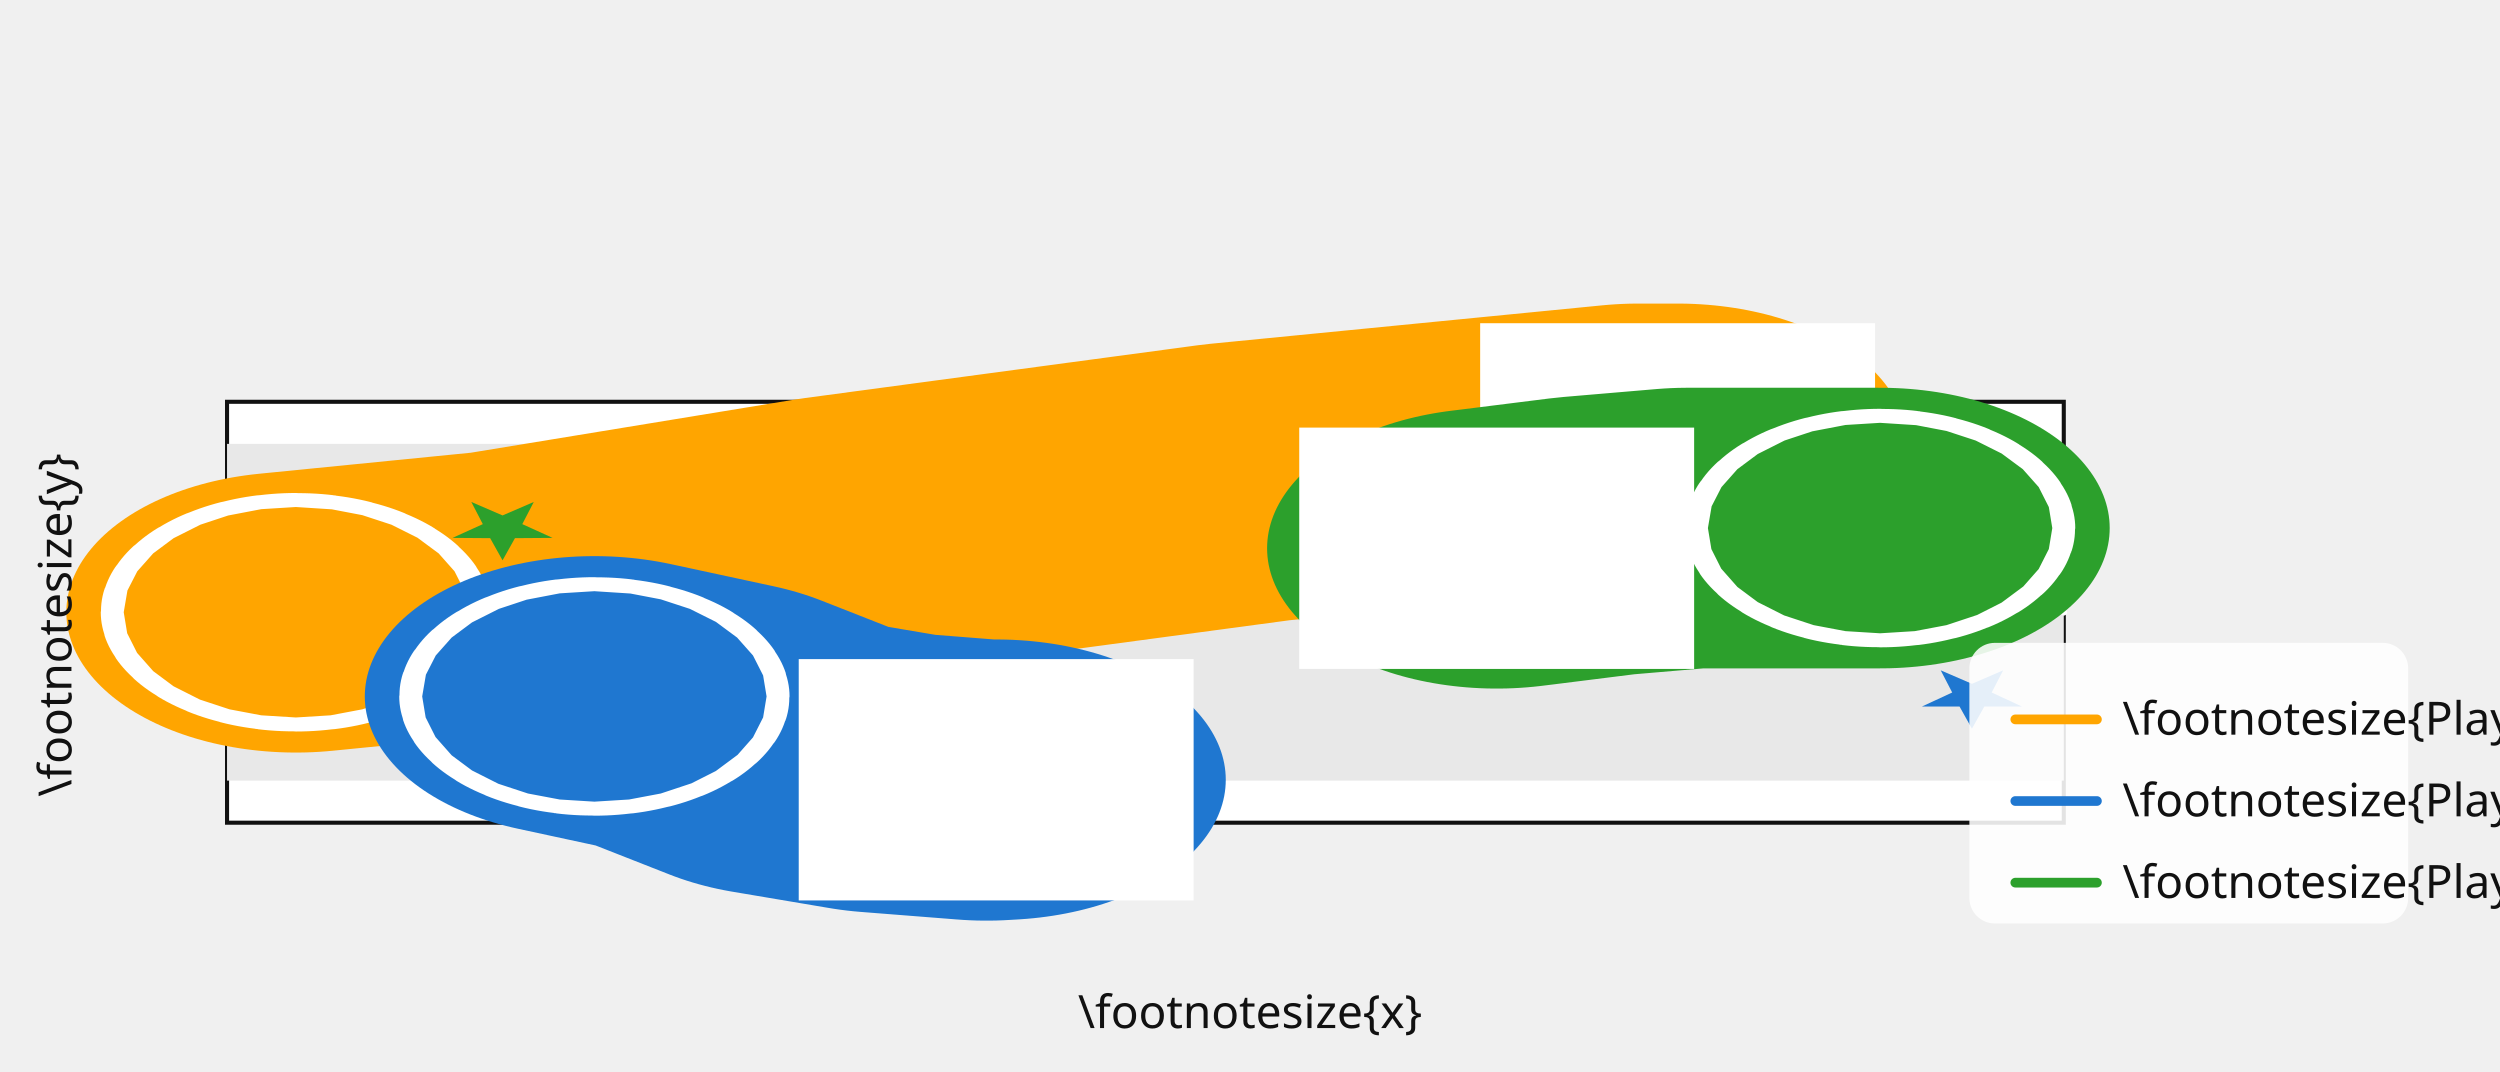
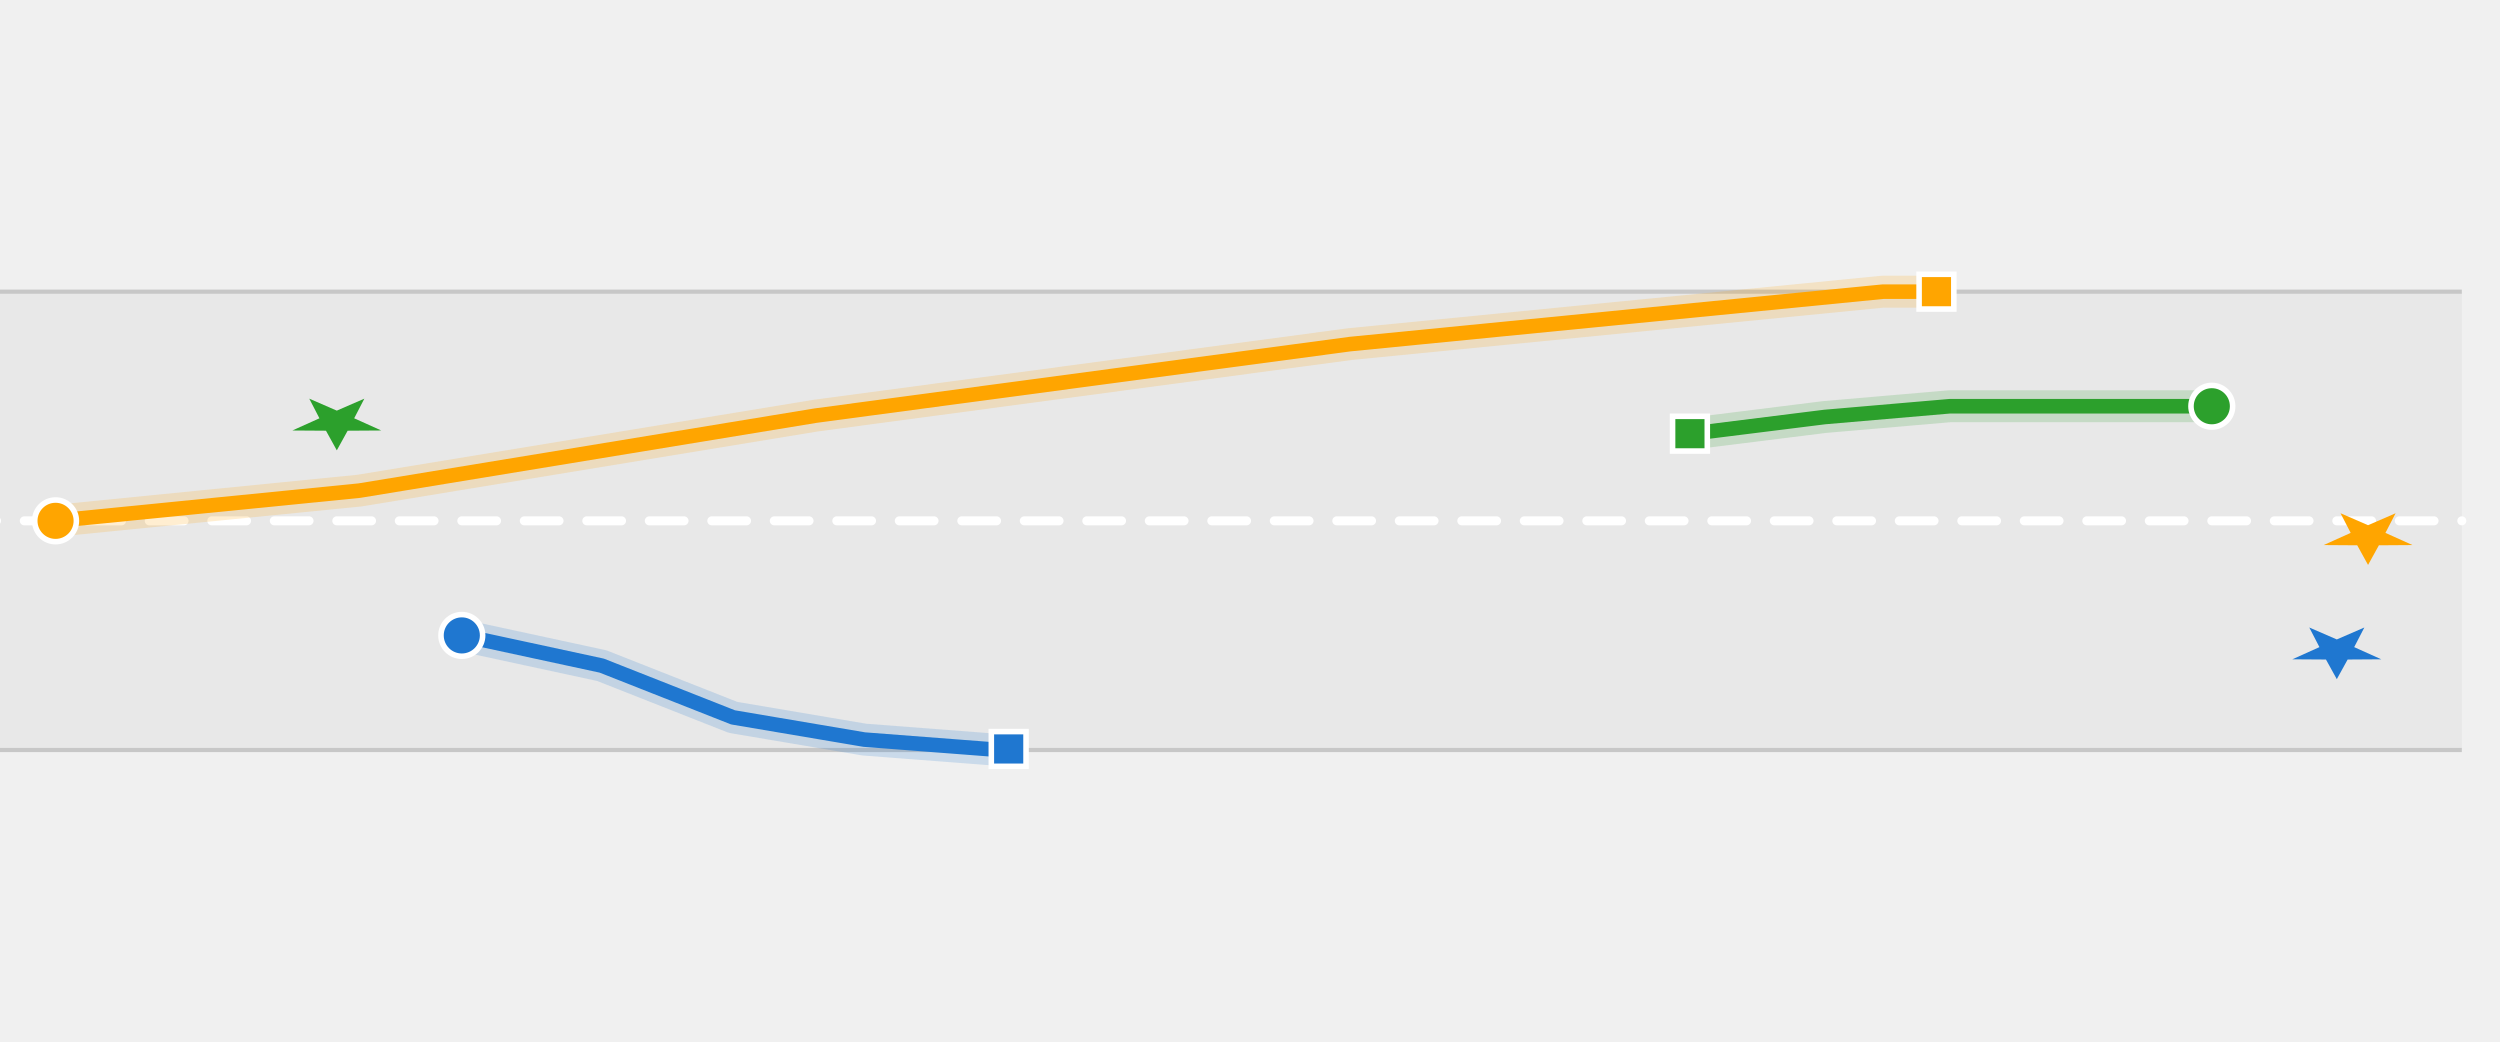
- <svg xmlns="http://www.w3.org/2000/svg" width="980" height="420" viewBox="0 0 980 420" version="1.1">
+ <svg xmlns="http://www.w3.org/2000/svg" width="960" height="400" viewBox="100 90 720 300" version="1.1">
  <defs>
    <style>
-       .title { font-family: Sans; font-size: 24px; font-weight: 700; fill: #111111; vector-effect: non-scaling-stroke; }
-       .axis { font-family: Sans; font-size: 18px; fill: #111111; vector-effect: non-scaling-stroke; }
-       .legend { font-family: Sans; font-size: 18px; fill: #111111; vector-effect: non-scaling-stroke; }
-       .plot-outline { fill: #ffffff; stroke: #111111; stroke-width: 1.6; vector-effect: non-scaling-stroke; }
-       .road { fill: #e8e8e8; stroke: none; vector-effect: non-scaling-stroke; }
-       .centerline { fill: none; stroke: #ffffff; stroke-width: 2.6; stroke-dasharray: 10 8; stroke-linecap: round; vector-effect: non-scaling-stroke; }
+       .road { fill: #e8e8e8; stroke: none; }
+       .lane-edge { fill: none; stroke: #c7c7c7; stroke-width: 1.2; }
+       .centerline { fill: none; stroke: #ffffff; stroke-width: 2.6; stroke-dasharray: 10 8; stroke-linecap: round; }
+       .buffer1, .buffer2, .buffer3 { fill: none; stroke-width: 9.2; stroke-linecap: round; stroke-linejoin: round; stroke-opacity: 0.18; }
+       .buffer1 { stroke: #ffa500; }
+       .buffer2 { stroke: #1f77d0; }
+       .buffer3 { stroke: #2ca02c; }
+       .traj1, .traj2, .traj3 { fill: none; stroke-width: 4.2; stroke-linecap: round; stroke-linejoin: round; }
+       .traj1 { stroke: #ffa500; }
+       .traj2 { stroke: #1f77d0; }
+       .traj3 { stroke: #2ca02c; }
+       .marker1, .marker2, .marker3 { stroke: #ffffff; stroke-width: 1.6; }
+       .marker1 { fill: #ffa500; }
+       .marker2 { fill: #1f77d0; }
+       .marker3 { fill: #2ca02c; }
      .goal1 { fill: #ffa500; }
      .goal2 { fill: #1f77d0; }
      .goal3 { fill: #2ca02c; }
    </style>
  </defs>
-   <g id="plot" transform="translate(485 240) scale(180 -110)">
-     <rect x="-2.2" y="-0.75" width="4" height="1.5" class="plot-outline" />
-     <rect x="-2.2" y="-0.6" width="4" height="1.2" class="road" />
-     <line x1="-2.2" y1="0" x2="1.8" y2="0" class="centerline" />
-     <path d="M -2.05 0 L -1.564 0.079 L -0.834 0.275 L 0.021 0.463 L 0.874 0.6 L 0.959 0.6" class="traj1" style="stroke: #ffa500; fill: none; stroke-linecap: round; stroke-linejoin: round;" />
-     <circle cx="-2.05" cy="0" r="0.025" class="marker1" style="fill: #ffa500; stroke: #ffffff; stroke-width: 0.8;" />
-     <rect x="0.929" y="0.57" width="0.06" height="0.06" class="marker1" style="fill: #ffa500; stroke: #ffffff; stroke-width: 0.8;" />
-     <path d="M 1.65 -0.115 L 1.677 -0.036 L 1.759 -0.035 L 1.693 0.014 L 1.718 0.093 L 1.65 0.045 L 1.582 0.093 L 1.607 0.014 L 1.541 -0.035 L 1.623 -0.036 Z" class="goal1" style="fill: #ffa500;" />
-     <path d="M -1.4 -0.3 L -1.176 -0.379 L -0.966 -0.514 L -0.756 -0.572 L -0.546 -0.599 L -0.525 -0.597" class="traj2" style="stroke: #1f77d0; fill: none; stroke-linecap: round; stroke-linejoin: round;" />
-     <circle cx="-1.4" cy="-0.3" r="0.025" class="marker2" style="fill: #1f77d0; stroke: #ffffff; stroke-width: 0.8;" />
-     <rect x="-0.555" y="-0.627" width="0.06" height="0.06" class="marker2" style="fill: #1f77d0; stroke: #ffffff; stroke-width: 0.8;" />
-     <path d="M 1.6 -0.415 L 1.627 -0.336 L 1.709 -0.336 L 1.643 -0.286 L 1.668 -0.207 L 1.6 -0.255 L 1.532 -0.207 L 1.557 -0.286 L 1.491 -0.336 L 1.573 -0.336 Z" class="goal2" style="fill: #1f77d0;" />
-     <path d="M 1.4 0.3 L 1.19 0.3 L 0.981 0.3 L 0.78 0.272 L 0.585 0.232 L 0.565 0.228" class="traj3" style="stroke: #2ca02c; fill: none; stroke-linecap: round; stroke-linejoin: round;" />
-     <circle cx="1.4" cy="0.3" r="0.025" class="marker3" style="fill: #2ca02c; stroke: #ffffff; stroke-width: 0.8;" />
-     <rect x="0.535" y="0.198" width="0.06" height="0.06" class="marker3" style="fill: #2ca02c; stroke: #ffffff; stroke-width: 0.8;" />
-     <path d="M -1.6 0.185 L -1.573 0.264 L -1.491 0.265 L -1.557 0.314 L -1.532 0.393 L -1.6 0.345 L -1.668 0.393 L -1.643 0.314 L -1.709 0.265 L -1.627 0.264 Z" class="goal3" style="fill: #2ca02c;" />
-   </g>
-   <text x="490" y="403" text-anchor="middle" class="axis">\footnotesize{x}</text>
-   <text x="28" y="245" text-anchor="middle" transform="rotate(-90 28 245)" class="axis">\footnotesize{y}</text>
-   <g id="legend" transform="translate(780 324)">
-     <rect x="-8" y="-72" width="172" height="110" rx="10" ry="10" fill="#ffffff" fill-opacity="0.88" stroke="none" />
-     <line x1="10" y1="-42" x2="42" y2="-42" style="stroke: #ffa500; stroke-width: 3.8; stroke-linecap: round; fill: none;" />
-     <text x="52" y="-36" class="legend">\footnotesize{Player 1}</text>
-     <line x1="10" y1="-10" x2="42" y2="-10" style="stroke: #1f77d0; stroke-width: 3.8; stroke-linecap: round; fill: none;" />
-     <text x="52" y="-4" class="legend">\footnotesize{Player 2}</text>
-     <line x1="10" y1="22" x2="42" y2="22" style="stroke: #2ca02c; stroke-width: 3.8; stroke-linecap: round; fill: none;" />
-     <text x="52" y="28" class="legend">\footnotesize{Player 3}</text>
+   <g id="plot">
+     <rect x="89" y="174" width="720" height="132" class="road" />
+     <line x1="89" y1="174" x2="809" y2="174" class="lane-edge" />
+     <line x1="89" y1="306" x2="809" y2="306" class="lane-edge" />
+     <line x1="89" y1="240" x2="809" y2="240" class="centerline" />
+     <polyline points="116,240 203.5,231.3 334.9,209.7 488.8,189.1 642.3,174 657.7,174" class="buffer1" />
+     <polyline points="116,240 203.5,231.3 334.9,209.7 488.8,189.1 642.3,174 657.7,174" class="traj1" />
+     <circle cx="116" cy="240" r="6" class="marker1" />
+     <rect x="652.7" y="169" width="10" height="10" class="marker1" />
+     <path d="M 782 252.7 L 786.8 244 L 801.7 243.9 L 789.7 238.5 L 794.2 229.8 L 782 235.1 L 769.8 229.8 L 774.3 238.5 L 762.3 243.9 L 777.2 244 Z" class="goal1" transform="translate(782 252.7) scale(0.65) translate(-782 -252.7)" />
+     <polyline points="233,273 273.3,281.7 311.1,296.6 348.9,303 386.7,305.9 390.5,305.7" class="buffer2" />
+     <polyline points="233,273 273.3,281.7 311.1,296.6 348.9,303 386.7,305.9 390.5,305.7" class="traj2" />
+     <circle cx="233" cy="273" r="6" class="marker2" />
+     <rect x="385.5" y="300.7" width="10" height="10" class="marker2" />
+     <path d="M 773 285.6 L 777.8 276.9 L 792.7 276.8 L 780.7 271.4 L 785.2 262.7 L 773 268 L 760.8 262.7 L 765.3 271.4 L 753.3 276.8 L 768.2 276.9 Z" class="goal2" transform="translate(773 285.6) scale(0.65) translate(-773 -285.6)" />
+     <polyline points="737,207 699.3,207 661.5,207 625.5,210.1 590.3,214.5 586.7,214.9" class="buffer3" />
+     <polyline points="737,207 699.3,207 661.5,207 625.5,210.1 590.3,214.5 586.7,214.9" class="traj3" />
+     <circle cx="737" cy="207" r="6" class="marker3" />
+     <rect x="581.7" y="209.9" width="10" height="10" class="marker3" />
+     <path d="M 197 219.7 L 201.8 211 L 216.7 210.9 L 204.7 205.5 L 209.2 196.8 L 197 202.1 L 184.8 196.8 L 189.3 205.5 L 177.3 210.9 L 192.2 211 Z" class="goal3" transform="translate(197 219.7) scale(0.65) translate(-197 -219.7)" />
  </g>
</svg>
